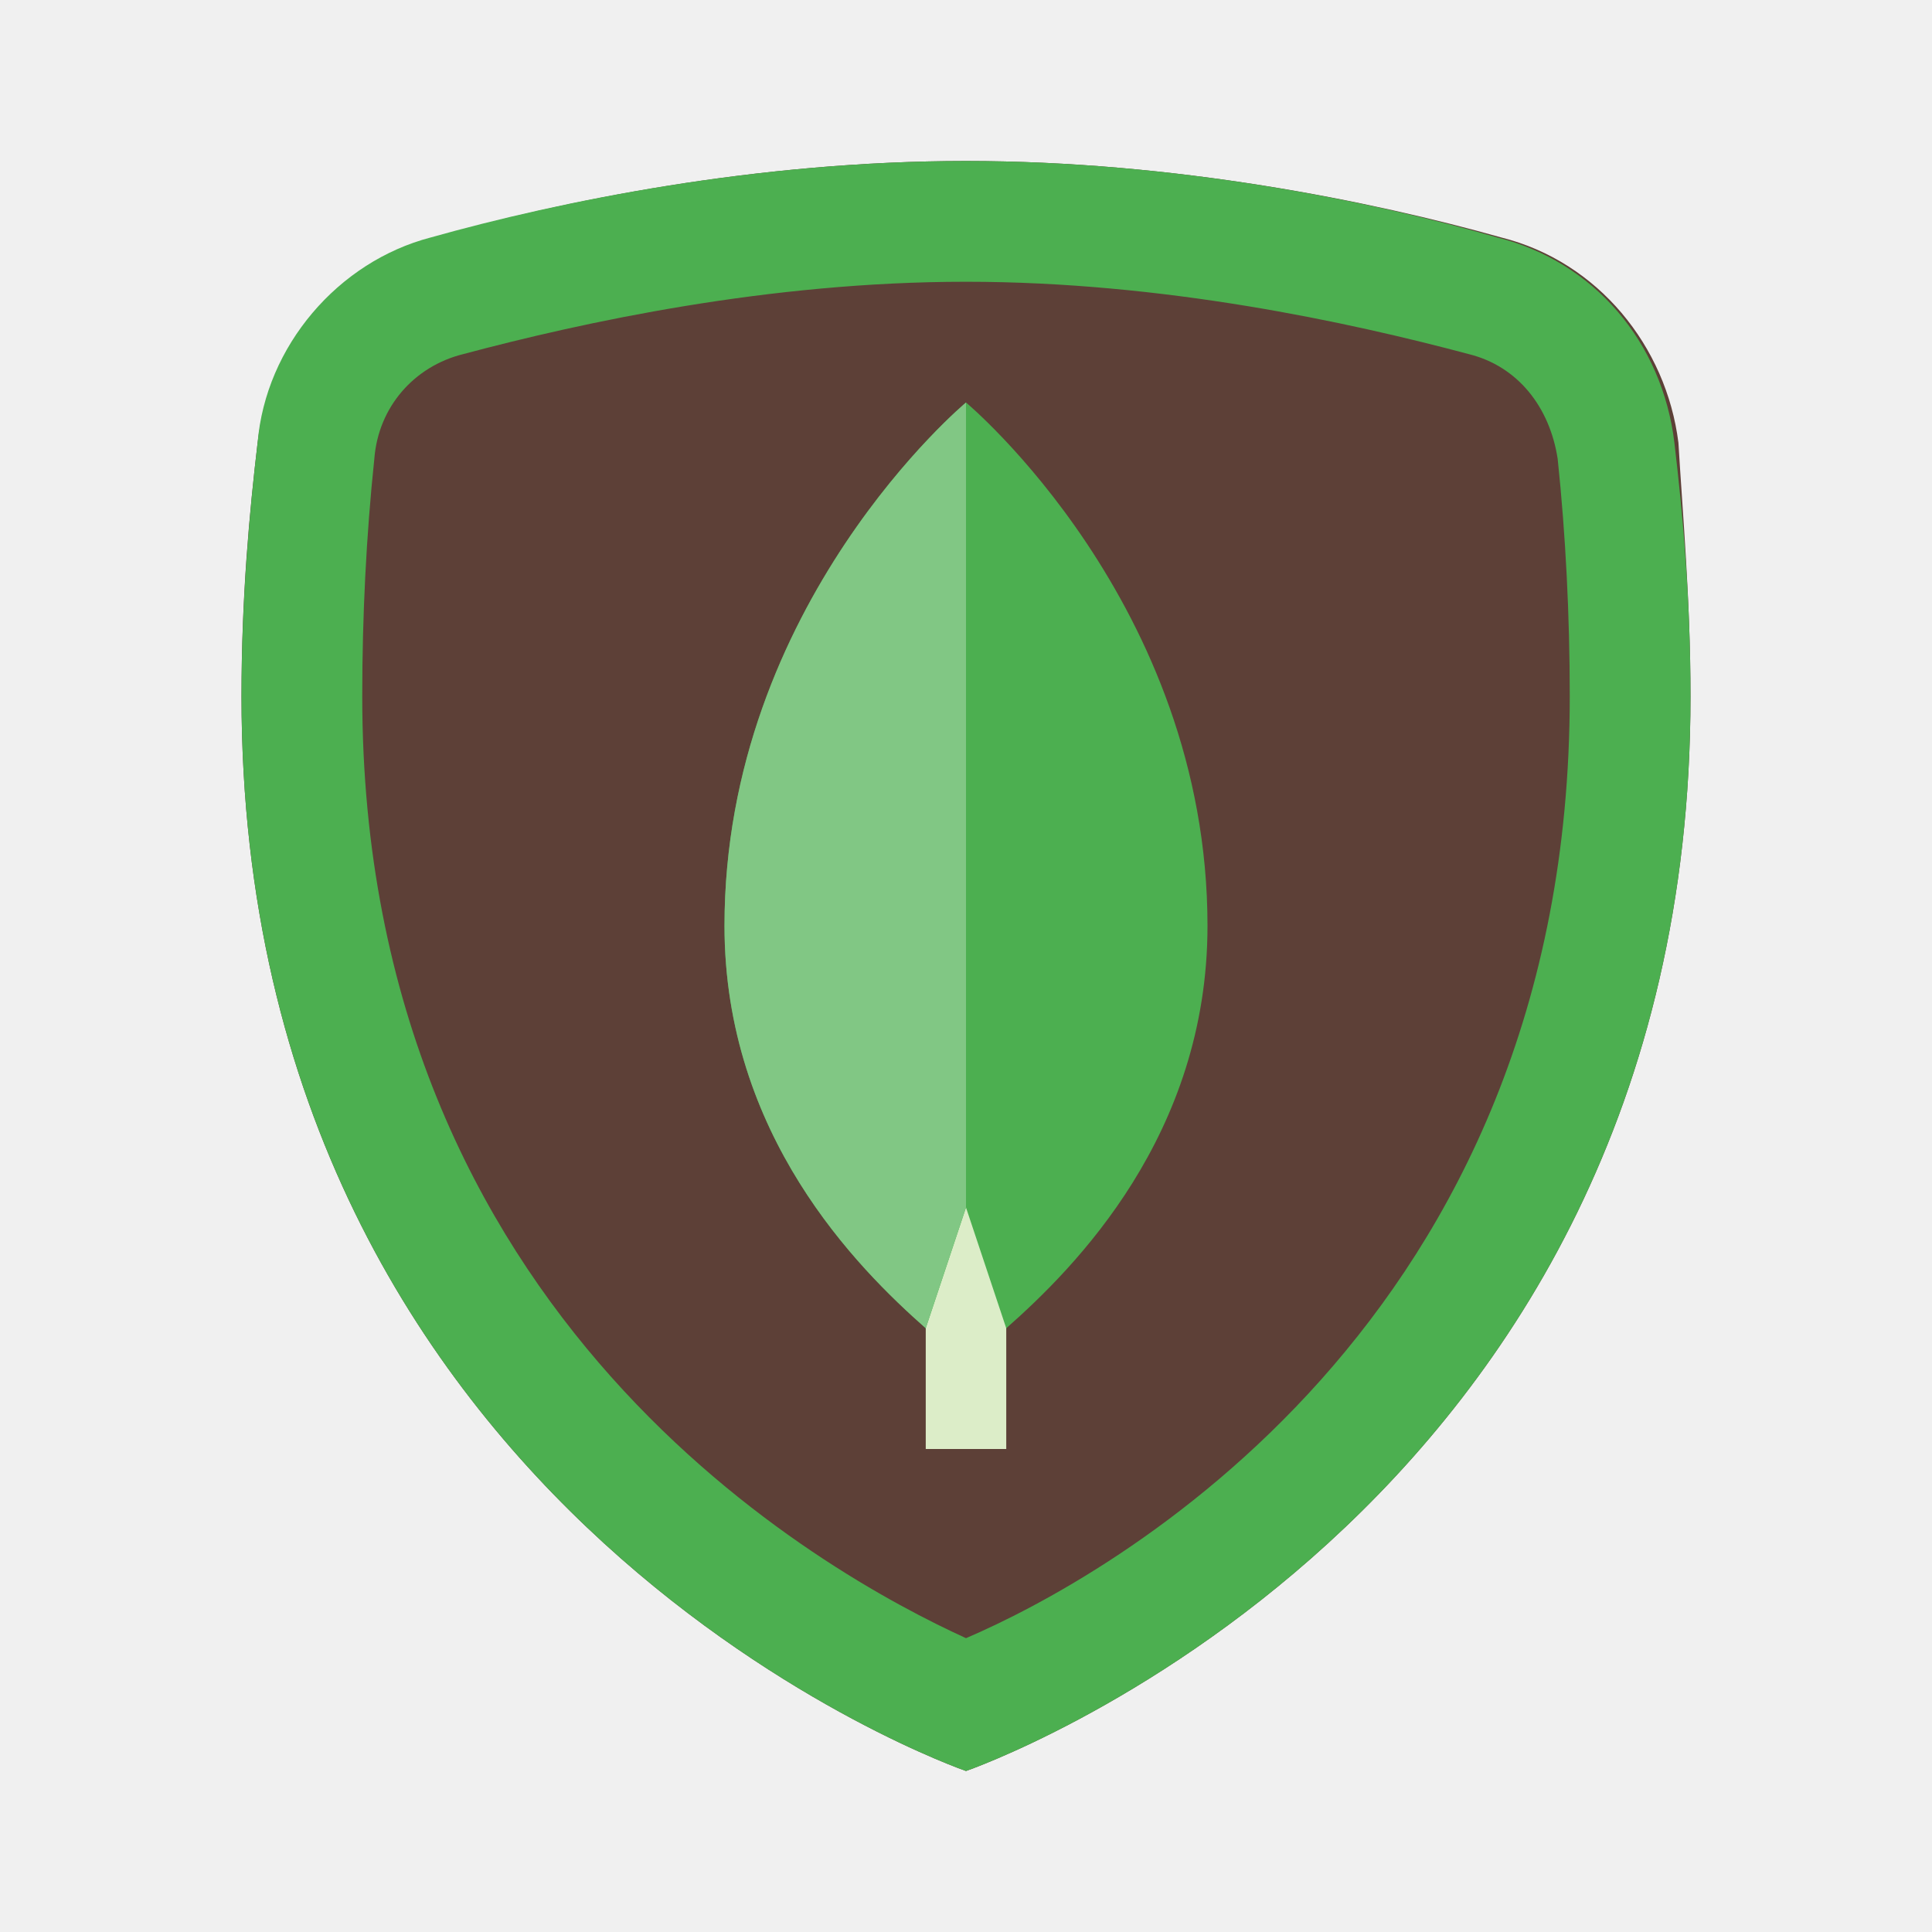
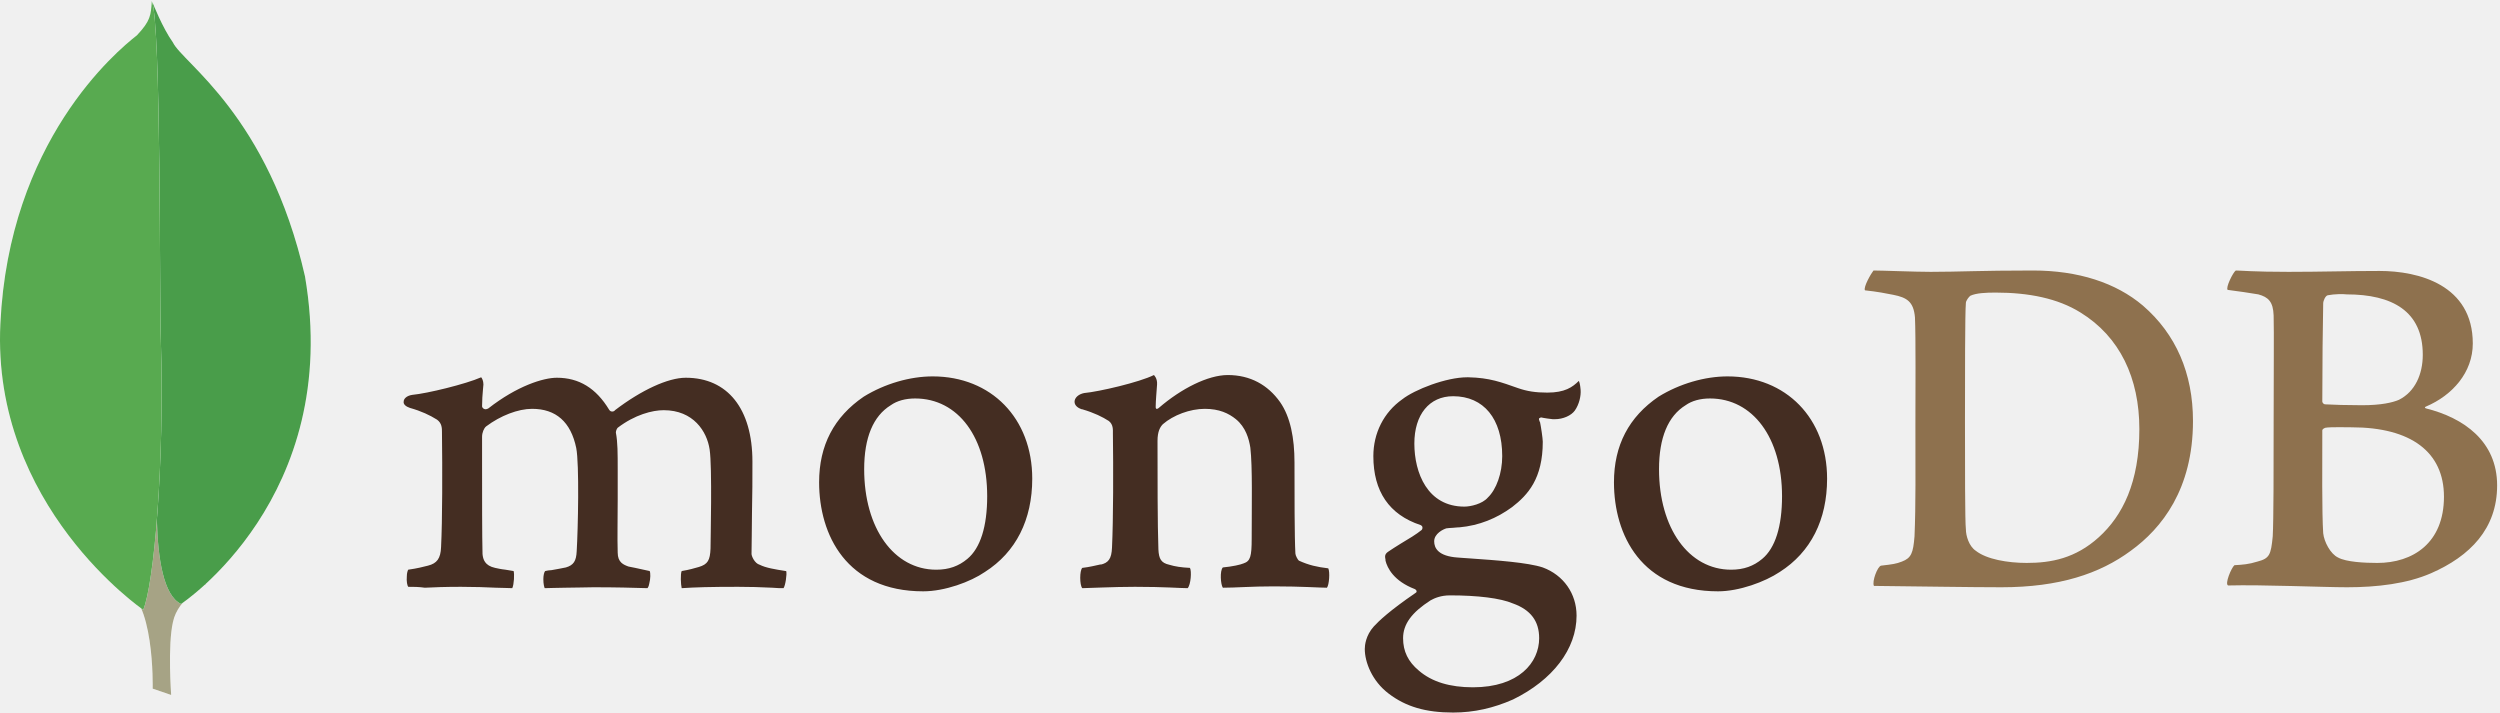
- <svg xmlns="http://www.w3.org/2000/svg" version="1.1" id="Layer_1" x="0px" y="0px" viewBox="0 0 48 48" style="enable-background:new 0 0 48 48;" xml:space="preserve" width="96px" height="96px">
-   <path style="fill:#5D4037;" d="M42,17.3C42,37.8,24,44,24,44S6,37.8,6,17.3c0-2.5,0.2-4.6,0.4-6.3c0.3-2.5,2-4.5,4.4-5.1  C13.9,5,18.8,4,24,4s10.1,1,13.3,1.9c2.4,0.6,4.1,2.7,4.4,5.1C41.8,12.7,42,14.9,42,17.3z" />
-   <path style="fill:#4CAF50;" d="M24,7c4.9,0,9.5,1,12.5,1.8c1.2,0.3,2,1.3,2.2,2.6c0.2,1.9,0.3,3.9,0.3,5.9c0,15.6-11.5,21.9-15,23.4  c-3.5-1.6-15-7.9-15-23.4c0-2,0.1-4,0.3-5.9c0.1-1.3,1-2.3,2.2-2.6C14.5,8,19.1,7,24,7 M24,4c-5.2,0-10.1,1-13.3,1.9  C8.4,6.5,6.6,8.6,6.4,11C6.2,12.7,6,14.9,6,17.3C6,37.8,24,44,24,44s18-6.2,18-26.7c0-2.5-0.2-4.6-0.4-6.3c-0.3-2.5-2-4.5-4.4-5.1  C34.1,5,29.2,4,24,4L24,4z" />
-   <rect x="23" y="28" style="fill:#DCEDC8;" width="2" height="8" />
-   <path style="fill:#4CAF50;" d="M24,10c0,0-6,5-6,13c0,5.2,3.3,8.5,5,10l1-3l1,3c1.7-1.5,5-4.8,5-10C30,15,24,10,24,10z" />
-   <path style="fill:#81C784;" d="M24,10c0,0-6,5-6,13c0,5.2,3.3,8.5,5,10l1-3V10z" />
+ <svg xmlns="http://www.w3.org/2000/svg" width="2500" height="713" viewBox="0 0 512 146">
+   <g fill="none" fill-rule="evenodd">
+     <path d="M476.713 60.463c-.46.092-.922 1.107-.922 1.66-.092 3.692-.184 13.474-.184 20.118 0 .185.276.554.553.554 1.384.092 4.706.184 7.567.184 3.968 0 6.275-.553 7.568-1.106 3.321-1.662 4.89-5.261 4.89-9.23 0-8.95-6.275-12.365-15.596-12.365-.646-.092-2.49-.092-3.876.185zm23.81 41.25c0-9.136-6.737-14.212-18.918-14.212-.554 0-4.43-.092-5.353.092-.277.093-.645.278-.645.555 0 6.551-.093 16.98.184 21.04.184 1.753 1.477 4.245 3.046 4.983 1.66.923 5.444 1.107 8.028 1.107 7.29 0 13.658-4.06 13.658-13.565zm-42.634-46.325c.922 0 3.69.276 10.796.276 6.737 0 12.089-.184 18.641-.184 8.028 0 19.102 2.86 19.102 14.857 0 5.906-4.153 10.613-9.597 12.92-.276.092-.276.276 0 .368 7.751 1.939 14.581 6.737 14.581 15.78 0 8.86-5.537 14.489-13.566 17.996-4.891 2.122-10.981 2.86-17.164 2.86-4.707 0-17.349-.553-24.362-.368-.738-.278.646-3.6 1.291-4.153 1.662-.093 2.953-.185 4.707-.739 2.492-.645 2.768-1.384 3.137-5.167.185-3.23.185-14.674.185-22.794 0-11.166.093-18.733 0-22.424-.092-2.86-1.107-3.784-3.137-4.338-1.57-.276-4.153-.646-6.276-.922-.462-.462 1.107-3.6 1.662-3.968zm-53.248 57.399c2.216 1.752 6.553 2.49 10.429 2.49 4.983 0 9.966-.921 14.765-5.26 4.891-4.428 8.305-11.257 8.305-22.146 0-10.429-3.968-18.919-12.089-23.901-4.614-2.862-10.52-4.06-17.349-4.06-2.03 0-3.968.092-5.167.645-.278.185-.923 1.015-.923 1.476-.185 1.846-.185 16.057-.185 24.363 0 8.582 0 20.579.185 21.963 0 1.385.645 3.507 2.03 4.43zm-20.948-57.4c1.754 0 8.49.277 11.72.277 5.815 0 9.967-.276 20.948-.276 9.228 0 16.98 2.491 22.517 7.197 6.736 5.814 10.244 13.843 10.244 23.624 0 13.935-6.368 21.964-12.736 26.578-6.366 4.706-14.672 7.474-26.484 7.474-6.275 0-17.072-.184-26.024-.277h-.092c-.461-.83.738-4.06 1.476-4.152 2.4-.277 3.046-.37 4.246-.83 1.937-.739 2.307-1.754 2.584-5.168.276-6.368.184-14.027.184-22.702 0-6.182.092-18.272-.093-22.148-.276-3.229-1.66-4.06-4.429-4.614-1.384-.276-3.23-.646-5.813-.922-.37-.647 1.291-3.507 1.752-4.06z" fill="#8E714E" />
+     <path d="M272.033 116.385c-2.307-.277-3.968-.645-5.998-1.568-.277-.185-.739-1.107-.739-1.477-.184-3.23-.184-12.458-.184-18.64 0-4.984-.83-9.321-2.953-12.366-2.492-3.508-6.09-5.537-10.705-5.537-4.06 0-9.505 2.768-14.027 6.644-.092.092-.83.739-.738-.277 0-1.015.185-3.045.277-4.43.093-1.292-.646-1.937-.646-1.937-2.953 1.476-11.258 3.414-14.304 3.69-2.214.463-2.768 2.585-.46 3.323h.092c2.49.738 4.152 1.569 5.443 2.4.923.738.831 1.753.831 2.584.092 6.92.092 17.533-.184 23.347-.092 2.307-.738 3.137-2.4 3.506l.185-.092c-1.292.277-2.307.553-3.876.738-.554.554-.554 3.507 0 4.153 1.015 0 6.367-.277 10.798-.277 6.09 0 9.228.277 10.796.277.646-.738.831-3.507.462-4.153-1.754-.092-3.046-.276-4.245-.646-1.661-.37-2.123-1.199-2.216-3.137-.183-4.892-.183-15.227-.183-22.24 0-1.938.553-2.861 1.106-3.415 2.123-1.845 5.538-3.137 8.583-3.137 2.953 0 4.89.923 6.367 2.123 2.03 1.66 2.676 4.06 2.953 5.813.461 3.968.277 11.812.277 18.641 0 3.691-.277 4.614-1.66 5.075-.647.277-2.308.647-4.246.83-.646.647-.461 3.508 0 4.154 2.676 0 5.814-.277 10.428-.277 5.721 0 9.413.277 10.89.277.46-.554.645-3.23.276-3.969zm25.562-35.25c-4.89 0-7.936 3.783-7.936 9.688 0 5.999 2.676 12.92 10.243 12.92 1.292 0 3.692-.554 4.798-1.846 1.754-1.66 2.954-4.983 2.954-8.49 0-7.659-3.784-12.273-10.059-12.273zm-.646 40.787c-1.845 0-3.138.554-3.968 1.016-3.876 2.49-5.629 4.89-5.629 7.752 0 2.675 1.015 4.797 3.23 6.643 2.676 2.307 6.367 3.415 11.073 3.415 9.413 0 13.566-5.076 13.566-10.058 0-3.508-1.754-5.815-5.352-7.106-2.584-1.108-7.29-1.662-12.92-1.662zm.646 23.994c-5.629 0-9.69-1.2-13.196-3.876-3.415-2.584-4.891-6.46-4.891-9.136 0-.738.185-2.769 1.846-4.614 1.014-1.108 3.23-3.23 8.49-6.829.184-.092.276-.184.276-.37 0-.184-.185-.369-.369-.46-4.337-1.661-5.629-4.338-5.999-5.814v-.185c-.091-.554-.276-1.107.555-1.661.646-.461 1.569-1.015 2.583-1.66 1.569-.924 3.23-1.939 4.245-2.77.185-.184.185-.368.185-.553 0-.185-.185-.37-.37-.461-6.458-2.123-9.688-6.922-9.688-14.12 0-4.706 2.122-8.951 5.905-11.627 2.584-2.03 9.044-4.522 13.289-4.522h.277c4.337.092 6.736 1.015 10.15 2.215 1.846.646 3.6.922 6 .922 3.598 0 5.167-1.107 6.458-2.398.093.184.278.646.37 1.845.092 1.2-.277 2.953-1.2 4.245-.738 1.015-2.399 1.754-4.06 1.754h-.462c-1.661-.185-2.4-.37-2.4-.37l-.368.185c-.092.185 0 .369.092.646l.093.185c.184.83.553 3.321.553 3.968 0 7.567-3.045 10.888-6.275 13.38-3.138 2.307-6.736 3.783-10.797 4.153-.092 0-.46 0-1.292.092-.461 0-1.107.093-1.2.093h-.092c-.738.184-2.583 1.107-2.583 2.675 0 1.384.83 3.046 4.798 3.323.83.092 1.66.092 2.584.185 5.26.368 11.812.83 14.857 1.845 4.245 1.568 6.921 5.352 6.921 9.874 0 6.83-4.89 13.197-13.011 17.164-3.968 1.754-7.937 2.677-12.274 2.677zm52.6-64.32c-1.937 0-3.691.46-4.983 1.383-3.598 2.215-5.444 6.645-5.444 13.104 0 12.09 6.09 20.58 14.765 20.58 2.584 0 4.614-.739 6.367-2.215 2.676-2.216 4.061-6.645 4.061-12.828 0-11.996-5.999-20.025-14.765-20.025zm1.662 39.496c-15.688 0-21.317-11.535-21.317-22.332 0-7.567 3.045-13.381 9.135-17.534 4.338-2.676 9.506-4.152 14.12-4.152 11.996 0 20.394 8.582 20.394 20.948 0 8.397-3.322 15.041-9.69 19.102-3.045 2.03-8.305 3.968-12.643 3.968h.001zM187.411 81.595c-1.938 0-3.691.461-4.984 1.384-3.598 2.215-5.444 6.645-5.444 13.104 0 12.09 6.09 20.58 14.765 20.58 2.584 0 4.614-.739 6.368-2.215 2.675-2.216 4.06-6.645 4.06-12.828 0-11.996-5.906-20.025-14.765-20.025zm1.661 39.497c-15.688 0-21.317-11.535-21.317-22.332 0-7.567 3.045-13.381 9.135-17.534 4.338-2.676 9.506-4.152 14.12-4.152 11.997 0 20.394 8.582 20.394 20.948 0 8.397-3.322 15.041-9.69 19.102-2.953 2.03-8.213 3.968-12.642 3.968zm-105.478-.923c-.185-.276-.37-1.107-.277-2.122 0-.739.185-1.2.277-1.384 1.938-.278 2.953-.555 4.06-.831 1.846-.462 2.584-1.476 2.676-3.783.278-5.537.278-16.058.185-23.348v-.185c0-.83 0-1.846-1.015-2.584-1.477-.922-3.23-1.752-5.537-2.4-.83-.275-1.384-.737-1.292-1.29 0-.554.554-1.2 1.754-1.385 3.045-.277 10.98-2.214 14.118-3.599.185.184.462.739.462 1.477l-.092 1.014c-.093 1.016-.185 2.216-.185 3.415 0 .369.37.646.738.646.185 0 .37-.092.554-.185 5.906-4.614 11.258-6.275 14.026-6.275 4.523 0 8.03 2.123 10.706 6.552.184.278.369.37.646.37.184 0 .46-.092.553-.277 5.445-4.153 10.89-6.645 14.488-6.645 8.582 0 13.658 6.368 13.658 17.165 0 3.045 0 7.013-.092 10.613 0 3.229-.092 6.182-.092 8.305 0 .46.645 1.937 1.66 2.214 1.292.646 3.046.923 5.353 1.292h.092c.185.646-.184 3.045-.553 3.507-.554 0-1.385 0-2.307-.092a136.208 136.208 0 0 0-7.014-.185c-5.721 0-8.674.092-11.536.277-.183-.738-.276-2.953 0-3.507 1.662-.276 2.492-.554 3.508-.83 1.846-.554 2.307-1.385 2.4-3.784 0-1.753.368-16.703-.186-20.302-.553-3.691-3.322-8.028-9.413-8.028-2.307 0-5.905.923-9.412 3.598-.184.185-.37.646-.37.923v.093c.37 1.937.37 4.153.37 7.567v5.998c0 4.153-.093 8.029 0 10.981 0 2.031 1.2 2.492 2.215 2.862.554.091.922.184 1.384.276.83.185 1.661.37 2.953.646.185.37.185 1.569-.092 2.584-.093.554-.278.83-.37.923-3.137-.092-6.367-.185-11.073-.185-1.384 0-3.784.093-5.814.093-1.662 0-3.23.092-4.152.092-.093-.185-.278-.83-.278-1.846 0-.83.185-1.476.37-1.661.461-.092.83-.184 1.292-.184 1.106-.185 2.03-.37 2.952-.554 1.57-.461 2.123-1.292 2.215-3.322.277-4.614.554-17.81-.092-21.133-1.107-5.352-4.152-8.028-9.044-8.028-2.86 0-6.46 1.384-9.412 3.6-.462.368-.831 1.29-.831 2.121v5.445c0 6.644 0 14.95.092 18.549.093 1.106.461 2.399 2.584 2.86.462.092 1.2.277 2.123.37l1.66.276c.186.554.093 2.769-.276 3.507-.923 0-2.03-.092-3.323-.092-1.937-.093-4.429-.185-7.197-.185-3.23 0-5.537.092-7.383.185-1.292-.185-2.307-.185-3.414-.185z" fill="#442D22" />
+     <path d="M35.053 142.317l-3.783-1.293s.462-19.286-6.46-20.67c-4.613-5.353.74-227.013 17.35-.739 0 0-5.722 2.86-6.737 7.752-1.108 4.799-.37 14.95-.37 14.95z" fill="#FFF" />
+     <path d="M35.053 142.317l-3.783-1.293s.462-19.286-6.46-20.67c-4.613-5.353.74-227.013 17.35-.739 0 0-5.722 2.86-6.737 7.752-1.108 4.799-.37 14.95-.37 14.95z" fill="#A6A385" />
+     <path d="M37.084 123.676s33.13-21.779 25.377-67.09c-7.474-32.943-25.1-43.74-27.038-47.893C33.301 5.74 31.27.573 31.27.573l1.385 91.634c0 .093-2.861 28.054 4.43 31.47" fill="#FFF" />
+     <path d="M37.084 123.676s33.13-21.779 25.377-67.09c-7.474-32.943-25.1-43.74-27.038-47.893C33.301 5.74 31.27.573 31.27.573l1.385 91.634c0 .093-2.861 28.054 4.43 31.47" fill="#499D4A" />
+     <path d="M29.333 124.875S-1.767 103.65.079 66.277C1.832 28.903 23.795 10.539 28.04 7.217c2.769-2.953 2.861-4.061 3.046-7.014 1.938 4.153 1.569 62.106 1.845 68.934.83 26.3-1.476 50.756-3.598 55.738z" fill="#FFF" />
+     <path d="M29.333 124.875S-1.767 103.65.079 66.277C1.832 28.903 23.795 10.539 28.04 7.217c2.769-2.953 2.861-4.061 3.046-7.014 1.938 4.153 1.569 62.106 1.845 68.934.83 26.3-1.476 50.756-3.598 55.738z" fill="#58AA50" />
+   </g>
</svg>
